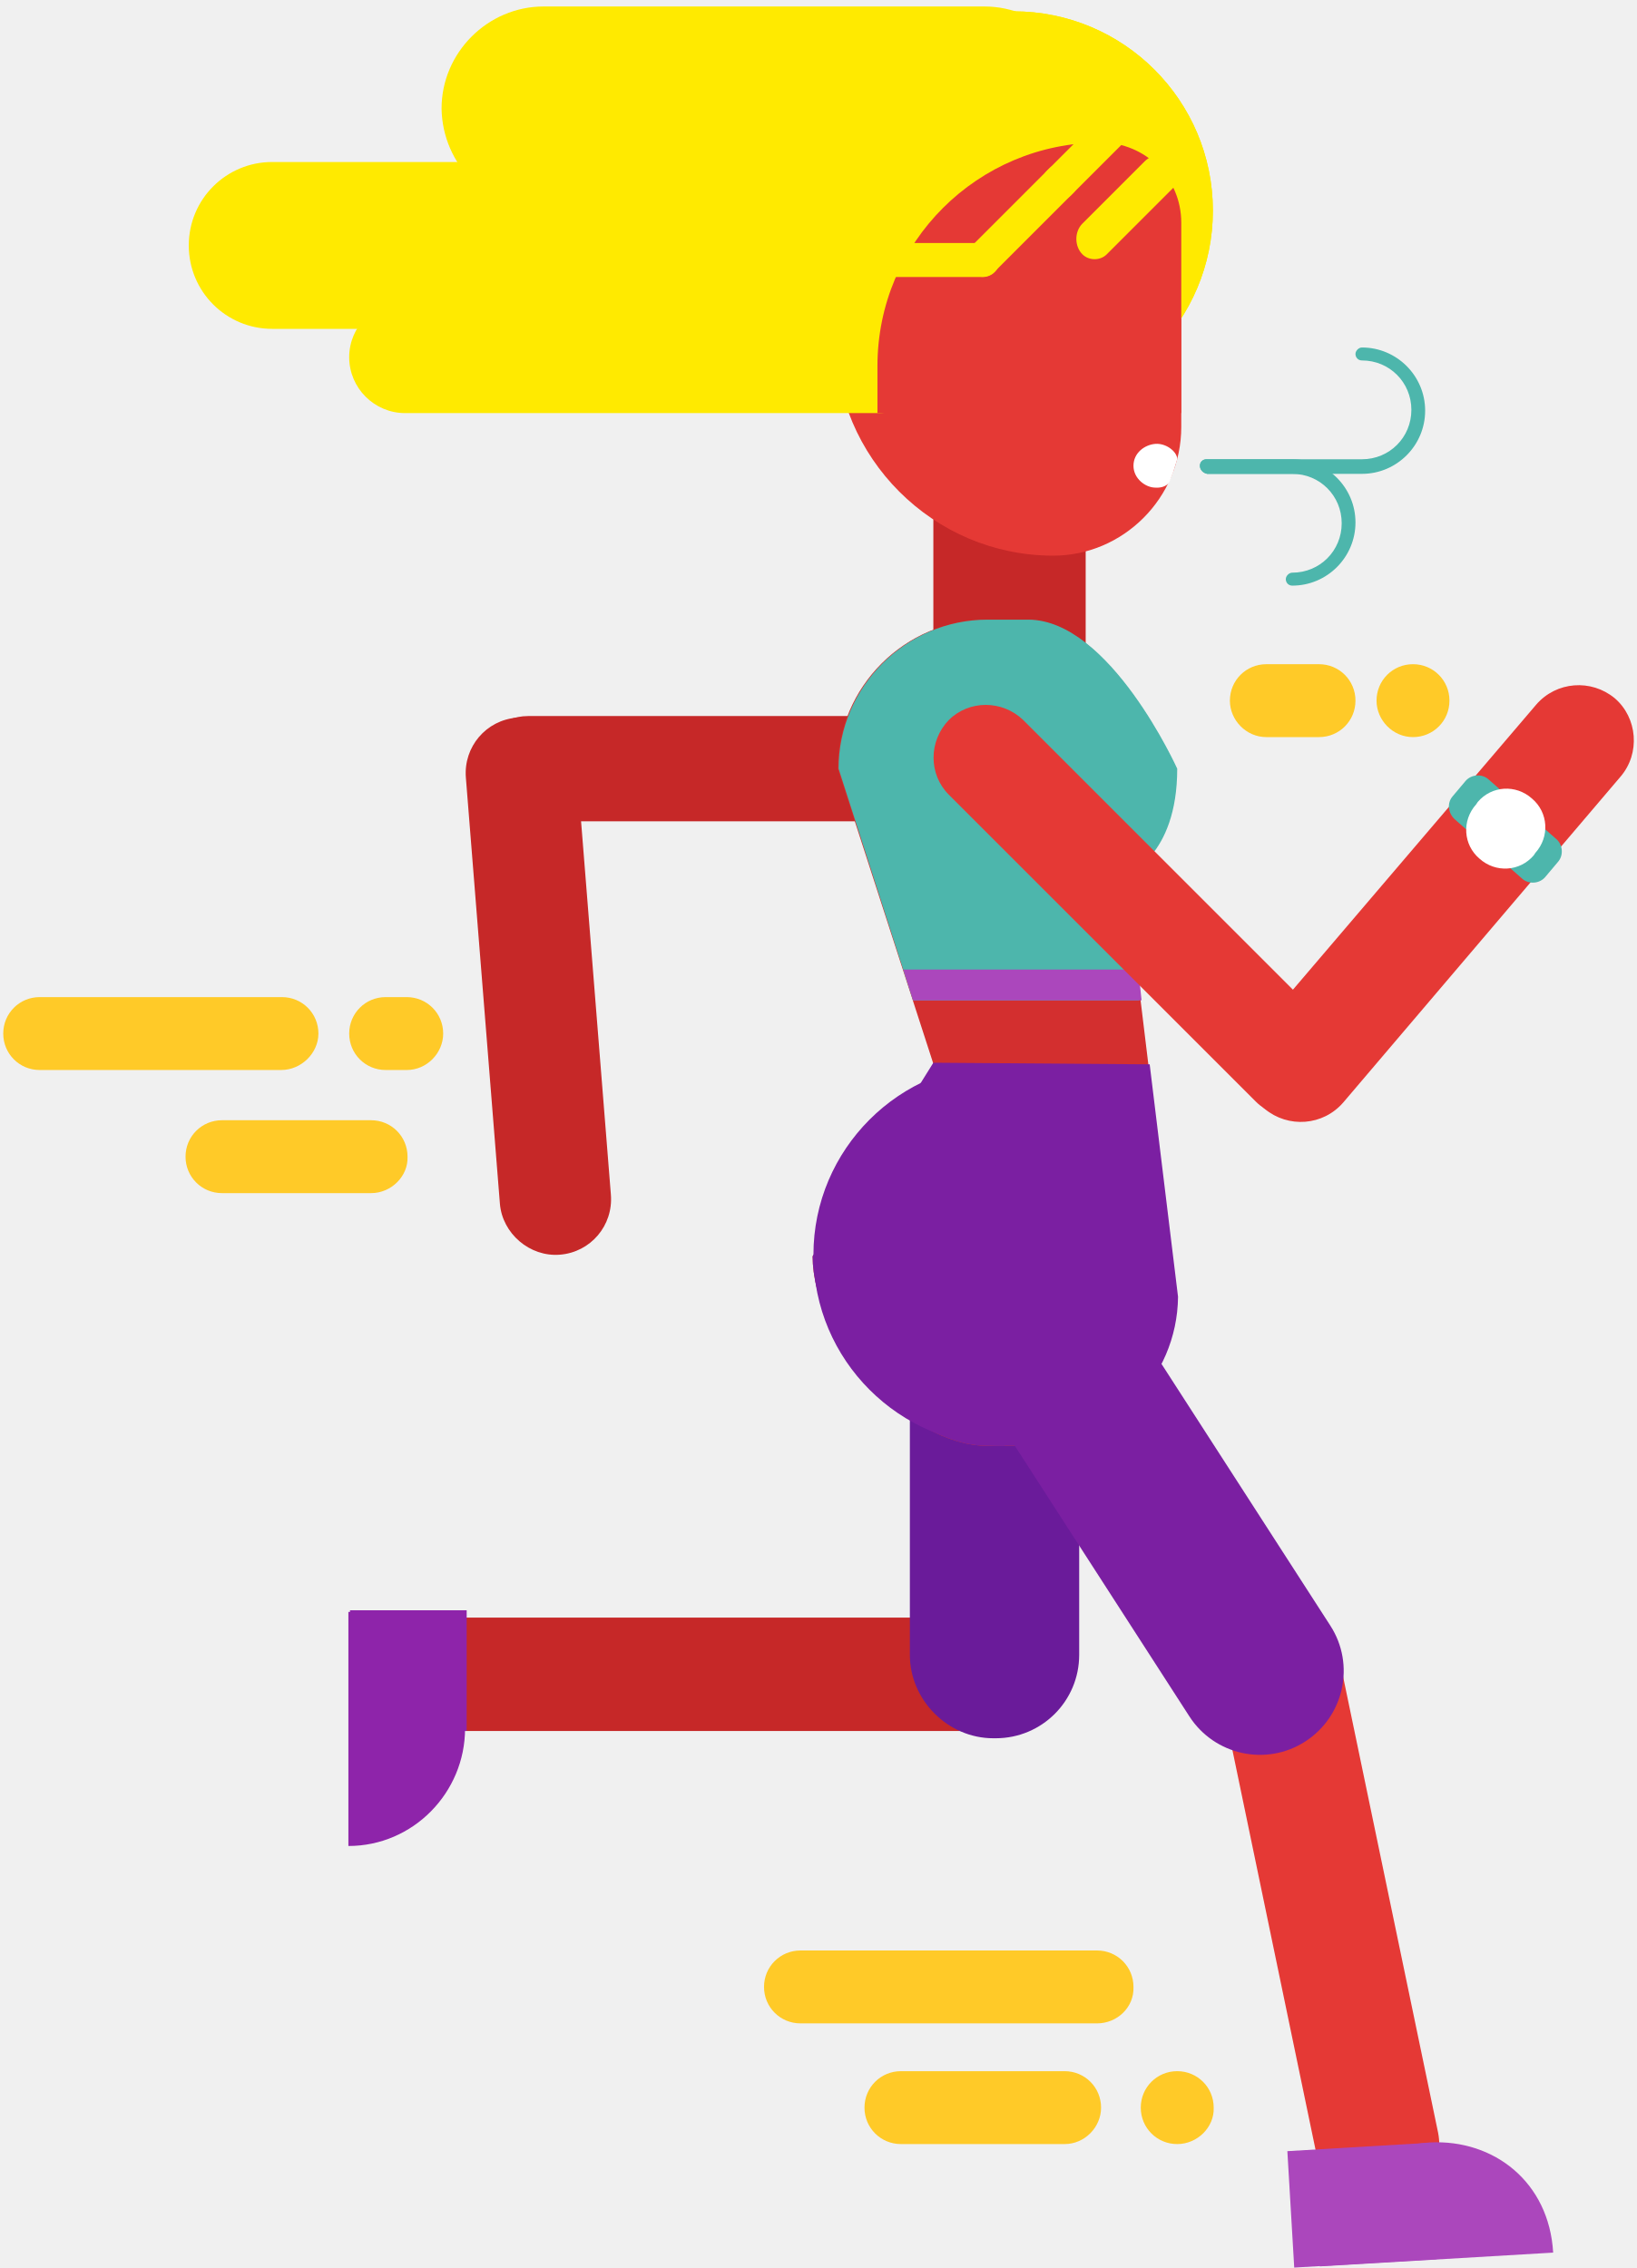
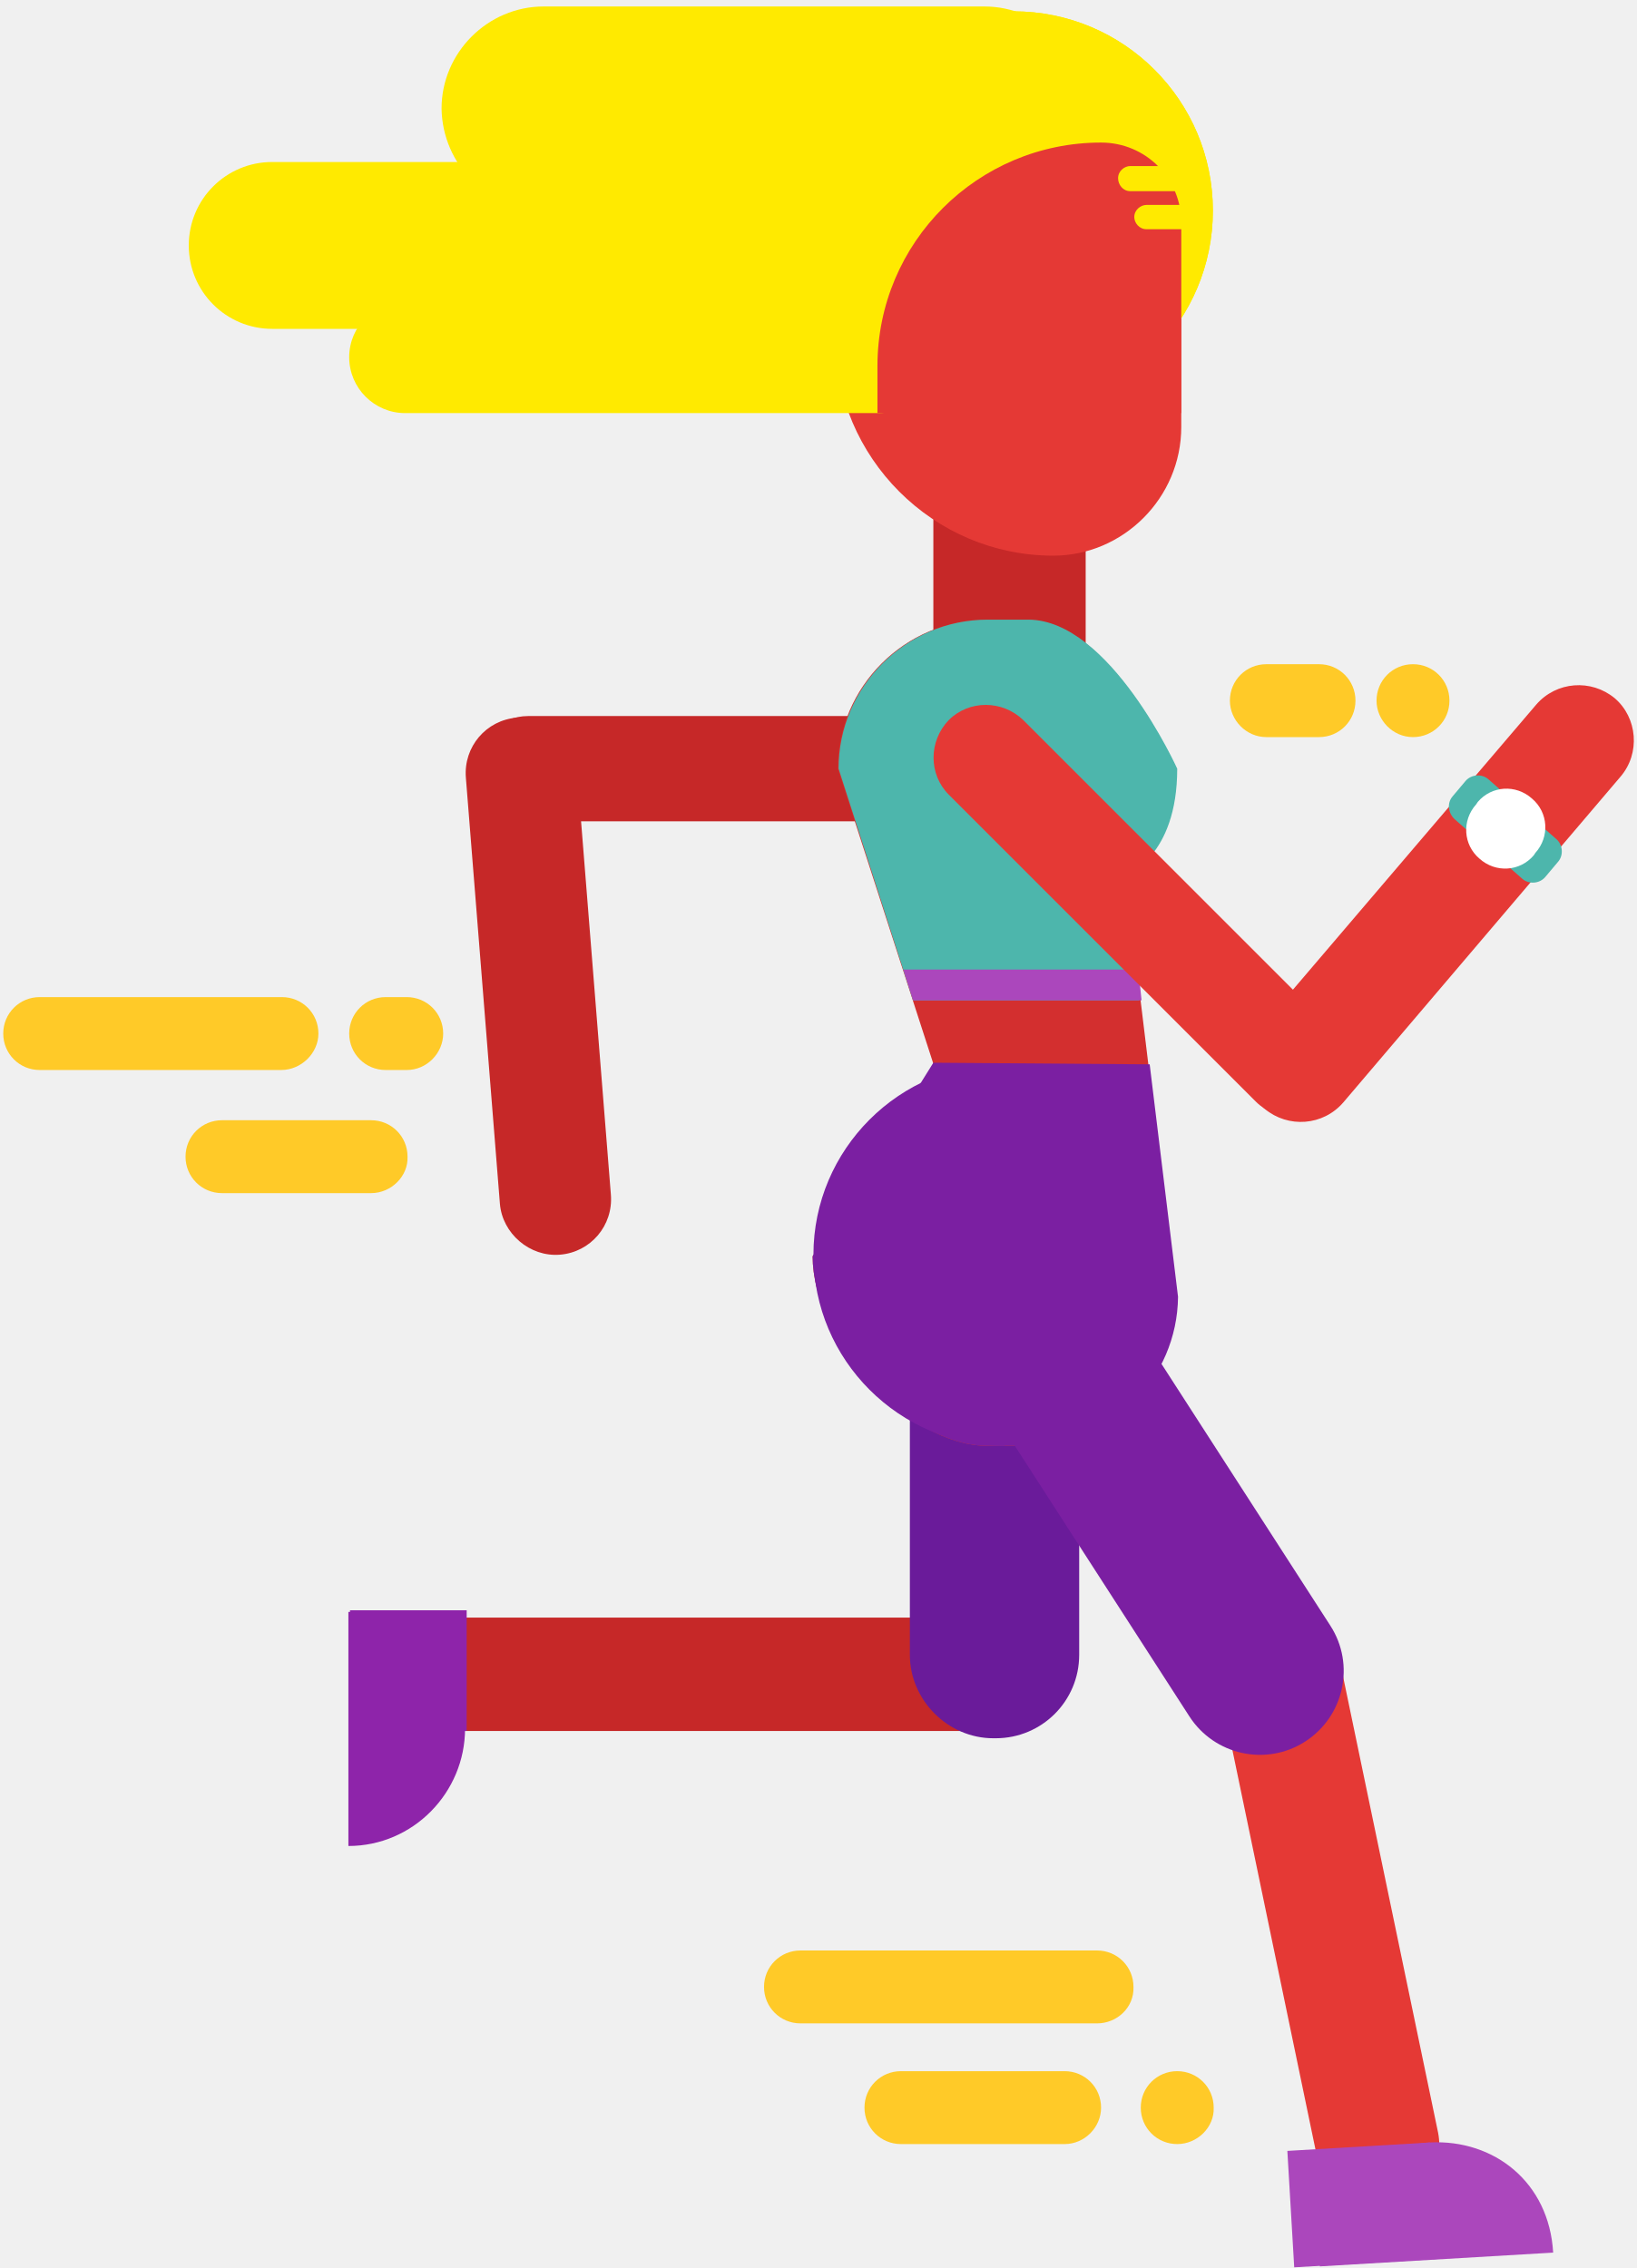
- <svg xmlns="http://www.w3.org/2000/svg" version="1.1" x="0px" y="0px" viewBox="0 0 202 280" style="enable-background:new 0 0 202 280;" xml:space="preserve">
+ <svg xmlns="http://www.w3.org/2000/svg" version="1.1" id="Layer_1" x="0px" y="0px" viewBox="-51 111 202 280" style="enable-background:new -51 111 202 280;" xml:space="preserve">
  <style type="text/css">
	.st0{fill:#FFEA00;}
	.st1{fill:#C62828;}
	.st2{fill:#6A1B9A;}
	.st3{fill:#E53935;}
	.st4{fill:#D32F2F;}
	.st5{fill:#4DB6AC;}
	.st6{fill:#AB47BC;}
	.st7{fill:#8E24AA;}
	.st8{fill:#7B1FA2;}
- 	.st9{fill:#FFFFFF;}
- 	.st10{fill:#FFCA28;}
+ 	.st9{fill:#FFCA28;}
+ 	.st10{fill:#FFFFFF;}
</style>
  <g id="Ground">
</g>
  <g id="Aircrafts">
-     <circle id="XMLID_2282_" class="st0" cx="125.1" cy="26" r="24.6" />
-     <rect id="XMLID_2281_" x="115.2" y="61.2" class="st1" width="18.8" height="23.4" />
-     <path id="XMLID_2280_" class="st1" d="M51.3,199.7h73.5c3.8,0,7,3.1,7,7v0c0,3.8-3.1,7-7,7H51.3c-3.8,0-7-3.1-7-7v0   C44.3,202.8,47.4,199.7,51.3,199.7z" />
-     <path id="XMLID_2279_" class="st2" d="M112.3,204.3v-51.2c0-5.7,4.6-10.3,10.3-10.3h0.3c5.7,0,10.3,4.6,10.3,10.3v51.2   c0,5.7-4.6,10.3-10.3,10.3h-0.3C117,214.6,112.3,209.9,112.3,204.3z" />
-     <path id="XMLID_2278_" class="st1" d="M65.2,88.4h53.6c3.6,0,6.5,2.9,6.5,6.5v0c0,3.6-2.9,6.5-6.5,6.5H65.2c-3.6,0-6.5-2.9-6.5-6.5   v0C58.7,91.3,61.6,88.4,65.2,88.4z" />
-     <path id="XMLID_2277_" class="st1" d="M61.7,148.6l-4.2-52.6c-0.3-3.8,2.5-7.1,6.3-7.4h0c3.8-0.3,7.1,2.5,7.4,6.3l4.2,52.6   c0.3,3.8-2.5,7.1-6.3,7.4h0C65.4,155.2,62,152.3,61.7,148.6z" />
-     <path id="XMLID_2276_" class="st3" d="M130,68.6L130,68.6c-14.8,0-26.9-12.1-26.9-26.9v-2.2c0-14.8,12.1-26.9,26.9-26.9h2.4   c7.4,0,13.4,6,13.4,13.4v26.7C145.8,61.5,138.6,68.6,130,68.6z" />
-     <path id="XMLID_2275_" class="st4" d="M126.9,178.5h-5c-10.1,0-21.6-13.3-21.6-23.4l15.7-21.3l-12.6-38.9   c0-10.1,8.3-18.4,18.4-18.4h5c10.1,0,18.4,18.4,18.4,18.4c0,10.9-6.3,13.1-6.3,13.1l6.3,52C145.3,170.2,137.1,178.5,126.9,178.5z" />
-     <path id="XMLID_2274_" class="st5" d="M112.7,123.5l-9.2-28.6c0-10.1,8.3-18.4,18.4-18.4h5c10.1,0,18.4,18.4,18.4,18.4   c0,10.9-6.3,13.1-6.3,13.1l1.6,15.5L112.7,123.5z" />
-     <path id="XMLID_2273_" class="st0" d="M65.4,44.7h48.3c5.7,0,10.3-4.6,10.3-10.3v0c0-5.7-4.6-10.3-10.3-10.3H65.4   c-5.7,0-10.3,4.6-10.3,10.3v0C55.1,40,59.7,44.7,65.4,44.7z" />
-     <path id="XMLID_2272_" class="st0" d="M67.1,26h54.4c6.9,0,12.6-5.7,12.6-12.6v0c0-6.9-5.7-12.6-12.6-12.6H67.1   c-6.9,0-12.6,5.7-12.6,12.6v0C54.6,20.3,60.2,26,67.1,26z" />
-     <path id="XMLID_2271_" class="st0" d="M33.6,40.6h47.8c5.7,0,10.3-4.6,10.3-10.3v0c0-5.7-4.6-10.3-10.3-10.3H33.6   c-5.7,0-10.3,4.6-10.3,10.3v0C23.3,36,27.9,40.6,33.6,40.6z" />
-     <path id="XMLID_2270_" class="st0" d="M50,51h58.4c3.8,0,6.9-3.1,6.9-6.9v0c0-3.8-3.1-6.9-6.9-6.9H50c-3.8,0-6.9,3.1-6.9,6.9v0   C43.1,47.9,46.2,51,50,51z" />
+     <circle id="XMLID_2282_" class="st0" cx="74.1" cy="137" r="24.6" />
+     <rect id="XMLID_2281_" x="64.2" y="172.2" class="st1" width="18.8" height="23.4" />
+     <path id="XMLID_2280_" class="st1" d="M0.3,310.7h73.5c3.8,0,7,3.1,7,7l0,0c0,3.8-3.1,7-7,7H0.3c-3.8,0-7-3.1-7-7l0,0   C-6.7,313.8-3.6,310.7,0.3,310.7z" />
+     <path id="XMLID_2279_" class="st2" d="M61.3,315.3v-51.2c0-5.7,4.6-10.3,10.3-10.3h0.3c5.7,0,10.3,4.6,10.3,10.3v51.2   c0,5.7-4.6,10.3-10.3,10.3h-0.3C66,325.6,61.3,320.9,61.3,315.3z" />
+     <path id="XMLID_2278_" class="st1" d="M14.2,199.4h53.6c3.6,0,6.5,2.9,6.5,6.5l0,0c0,3.6-2.9,6.5-6.5,6.5H14.2   c-3.6,0-6.5-2.9-6.5-6.5l0,0C7.7,202.3,10.6,199.4,14.2,199.4z" />
+     <path id="XMLID_2277_" class="st1" d="M10.7,259.6L6.5,207c-0.3-3.8,2.5-7.1,6.3-7.4l0,0c3.8-0.3,7.1,2.5,7.4,6.3l4.2,52.6   c0.3,3.8-2.5,7.1-6.3,7.4l0,0C14.4,266.2,11,263.3,10.7,259.6z" />
+     <path id="XMLID_2276_" class="st3" d="M79,179.6L79,179.6c-14.8,0-26.9-12.1-26.9-26.9v-2.2c0-14.8,12.1-26.9,26.9-26.9h2.4   c7.4,0,13.4,6,13.4,13.4v26.7C94.8,172.5,87.6,179.6,79,179.6z" />
+     <path id="XMLID_2275_" class="st4" d="M75.9,289.5h-5c-10.1,0-21.6-13.3-21.6-23.4L65,244.8l-12.6-38.9c0-10.1,8.3-18.4,18.4-18.4   h5c10.1,0,18.4,18.4,18.4,18.4c0,10.9-6.3,13.1-6.3,13.1l6.3,52C94.3,281.2,86.1,289.5,75.9,289.5z" />
+     <path id="XMLID_2274_" class="st5" d="M61.7,234.5l-9.2-28.6c0-10.1,8.3-18.4,18.4-18.4h5c10.1,0,18.4,18.4,18.4,18.4   c0,10.9-6.3,13.1-6.3,13.1l1.6,15.5H61.7z" />
+     <path id="XMLID_2273_" class="st0" d="M14.4,155.7h48.3c5.7,0,10.3-4.6,10.3-10.3l0,0c0-5.7-4.6-10.3-10.3-10.3H14.4   c-5.7,0-10.3,4.6-10.3,10.3l0,0C4.1,151,8.7,155.7,14.4,155.7z" />
+     <path id="XMLID_2272_" class="st0" d="M16.1,137h54.4c6.9,0,12.6-5.7,12.6-12.6l0,0c0-6.9-5.7-12.6-12.6-12.6H16.1   c-6.9,0-12.6,5.7-12.6,12.6l0,0C3.6,131.3,9.2,137,16.1,137z" />
+     <path id="XMLID_2271_" class="st0" d="M-17.4,151.6h47.8c5.7,0,10.3-4.6,10.3-10.3l0,0c0-5.7-4.6-10.3-10.3-10.3h-47.8   c-5.7,0-10.3,4.6-10.3,10.3l0,0C-27.7,147-23.1,151.6-17.4,151.6z" />
+     <path id="XMLID_2270_" class="st0" d="M-1,162h58.4c3.8,0,6.9-3.1,6.9-6.9l0,0c0-3.8-3.1-6.9-6.9-6.9H-1c-3.8,0-6.9,3.1-6.9,6.9   l0,0C-7.9,158.9-4.8,162-1,162z" />
    <g id="XMLID_2266_">
-       <path id="XMLID_2269_" class="st3" d="M162.6,266.5L150,205.9c-0.8-4.1,1.8-8.1,5.9-9h0c4.1-0.8,8.1,1.8,9,5.9l12.6,60.5    c0.8,4.1-1.8,8.1-5.9,9h0C167.5,273.2,163.4,270.6,162.6,266.5z" />
-       <path id="XMLID_2268_" class="st6" d="M191.7,278.1l-28.8,1.7c-0.5-8.7,5.6-14.8,13.6-15.3C184.4,264.1,191.2,269.4,191.7,278.1z" />
-       <rect id="XMLID_2267_" x="159.3" y="265.1" transform="matrix(-0.9983 5.886287e-002 -5.886287e-002 -0.9983 351.9446 534.186)" class="st6" width="17.6" height="14.4" />
+       <path id="XMLID_2269_" class="st3" d="M111.6,377.5L99,316.9c-0.8-4.1,1.8-8.1,5.9-9l0,0c4.1-0.8,8.1,1.8,9,5.9l12.6,60.5    c0.8,4.1-1.8,8.1-5.9,9l0,0C116.5,384.2,112.4,381.6,111.6,377.5z" />
+       <path id="XMLID_2268_" class="st6" d="M140.7,389.1l-28.8,1.7c-0.5-8.7,5.6-14.8,13.6-15.3C133.4,375.1,140.2,380.4,140.7,389.1z" />
+       <rect id="XMLID_2267_" x="108.3" y="376" transform="matrix(0.9983 -5.886088e-002 5.886088e-002 0.9983 -22.355 7.5572)" class="st6" width="17.6" height="14.4" />
    </g>
-     <path id="XMLID_2265_" class="st7" d="M43,227.9V199c8,0,14.4,6.5,14.4,14.4S51,227.9,43,227.9z" />
-     <path id="XMLID_2264_" class="st8" d="M124,178.5c-13,0-23.6-10.6-23.6-23.6c0-13,10.6-23.6,23.6-23.6V178.5z" />
-     <rect id="XMLID_2263_" x="43.2" y="198.8" class="st7" width="14.4" height="14.9" />
-     <circle id="XMLID_2262_" class="st0" cx="125.1" cy="26" r="24.6" />
-     <path id="XMLID_2261_" class="st3" d="M108.3,51h37.5V27.5c0-5.5-4.4-9.9-9.9-9.9h0c-15.2,0-27.6,12.3-27.6,27.6V51z" />
-     <path id="XMLID_2259_" class="st0" d="M136.6,31.4l8.5-8.5c0.8-0.8,0.8-2.2,0-3v0c-1-1-2.8-1-3.8,0l-7.7,7.7c-1,1-1,2.8,0,3.8v0   C134.4,32.2,135.8,32.2,136.6,31.4z" />
-     <path id="XMLID_2257_" class="st0" d="M132.2,24.1l9.7-9.7c0.8-0.8,0.8-2.2,0-3v0c-0.8-0.8-2.2-0.8-3,0l-9.7,9.7   c-0.8,0.8-0.8,2.2,0,3l0,0C130.1,24.9,131.4,24.9,132.2,24.1z" />
-     <path id="XMLID_1_" class="st0" d="M122.8,33.5l9.7-9.7c0.8-0.8,0.8-2.2,0-3v0c-0.8-0.8-2.2-0.8-3,0l-9.7,9.7c-0.8,0.8-0.8,2.2,0,3   l0,0C120.6,34.4,121.9,34.4,122.8,33.5z" />
-     <path id="XMLID_2_" class="st0" d="M107.5,34.2h13.8c1.2,0,2.1-1,2.1-2.1v0c0-1.2-1-2.1-2.1-2.1l-13.8,0c-1.2,0-2.1,1-2.1,2.1v0   C105.3,33.2,106.3,34.2,107.5,34.2z" />
-     <path id="XMLID_2256_" class="st8" d="M126.9,178.5h-5c-10.1,0-21.6-13.3-21.6-23.4l14.9-23.9l26.7,0.2l3.5,28.7   C145.3,170.2,137.1,178.5,126.9,178.5z" />
-     <path id="XMLID_2255_" class="st9" d="M142.6,60.2c-1.2,0-2.7-1.1-2.7-2.7c0-1.6,1.4-2.6,2.7-2.7c1.3-0.1,2.6,0.9,2.7,1.8   c0,0.2-0.2,0.7-0.5,1.7c-0.4,1-0.4,1.2-0.6,1.4C143.6,60.3,142.7,60.2,142.6,60.2z" />
-     <path id="XMLID_2254_" class="st5" d="M148.1,57.5c0-0.5,0.4-0.8,0.8-0.8h19.2c3.4,0,6.1-2.7,6.1-6.1s-2.7-6.1-6.1-6.1   c-0.5,0-0.8-0.4-0.8-0.8s0.4-0.8,0.8-0.8c4.3,0,7.8,3.5,7.8,7.8s-3.5,7.8-7.8,7.8H149C148.5,58.4,148.1,58,148.1,57.5z" />
-     <path id="XMLID_2253_" class="st5" d="M148.1,57.5c0-0.5,0.4-0.8,0.8-0.8h10.6c4.3,0,7.8,3.5,7.8,7.8c0,4.3-3.5,7.8-7.8,7.8   c-0.5,0-0.8-0.4-0.8-0.8s0.4-0.8,0.8-0.8c3.4,0,6.1-2.7,6.1-6.1c0-3.4-2.7-6.1-6.1-6.1H149C148.5,58.4,148.1,58,148.1,57.5z" />
-     <polygon id="XMLID_2251_" class="st6" points="140.9,123.5 112.7,123.5 111.5,119.7 140.5,119.7  " />
-     <path id="XMLID_2250_" class="st8" d="M146.8,211.9l-33.6-52.1c-3.1-4.8-1.7-11.2,3.1-14.3h0c4.8-3.1,11.2-1.7,14.3,3.1l33.6,52.1   c3.1,4.8,1.7,11.2-3.1,14.3l0,0C156.3,218.1,149.9,216.7,146.8,211.9z" />
-     <path id="XMLID_2249_" class="st3" d="M155,136l-37.9-37.9c-2.5-2.5-2.5-6.6,0-9.2l0,0c2.5-2.5,6.6-2.5,9.2,0l37.9,37.9   c2.5,2.5,2.5,6.6,0,9.2l0,0C161.7,138.5,157.5,138.5,155,136z" />
-     <path id="XMLID_2248_" class="st3" d="M200,95.9l-34.2,40.2c-2.5,2.9-6.8,3.2-9.7,0.8l0,0c-2.9-2.5-3.2-6.8-0.8-9.7L189.6,87   c2.5-2.9,6.8-3.2,9.7-0.8l0,0C202.1,88.6,202.5,93,200,95.9z" />
-     <path id="XMLID_2247_" class="st10" d="M45.8,147.3H27.4c-2.5,0-4.5-2-4.5-4.5l0,0c0-2.5,2-4.5,4.5-4.5h18.4c2.5,0,4.5,2,4.5,4.5v0   C50.4,145.2,48.3,147.3,45.8,147.3z" />
-     <path id="XMLID_2246_" class="st10" d="M174.4,91L174.4,91c2.5,0,4.5-2,4.5-4.5v0c0-2.5-2-4.5-4.5-4.5h0c-2.5,0-4.5,2-4.5,4.5v0   C169.9,88.9,171.9,91,174.4,91z" />
-     <path id="XMLID_2245_" class="st10" d="M156.3,91h6.5c2.5,0,4.5-2,4.5-4.5v0c0-2.5-2-4.5-4.5-4.5h-6.5c-2.5,0-4.5,2-4.5,4.5v0   C151.8,88.9,153.8,91,156.3,91z" />
-     <path id="XMLID_2244_" class="st10" d="M135.4,249.8H98.8c-2.5,0-4.5-2-4.5-4.5v0c0-2.5,2-4.5,4.5-4.5h36.6c2.5,0,4.5,2,4.5,4.5v0   C140,247.8,137.9,249.8,135.4,249.8z" />
-     <path id="XMLID_2243_" class="st10" d="M145.3,264.7L145.3,264.7c-2.5,0-4.5-2-4.5-4.5l0,0c0-2.5,2-4.5,4.5-4.5h0   c2.5,0,4.5,2,4.5,4.5v0C149.9,262.6,147.8,264.7,145.3,264.7z" />
-     <path id="XMLID_2242_" class="st10" d="M131.4,264.7h-20.2c-2.5,0-4.5-2-4.5-4.5v0c0-2.5,2-4.5,4.5-4.5h20.2c2.5,0,4.5,2,4.5,4.5v0   C135.9,262.6,133.9,264.7,131.4,264.7z" />
-     <path id="XMLID_2241_" class="st10" d="M34.7,132.1H4.9c-2.5,0-4.5-2-4.5-4.5v0c0-2.5,2-4.5,4.5-4.5h29.9c2.5,0,4.5,2,4.5,4.5v0   C39.3,130,37.2,132.1,34.7,132.1z" />
-     <path id="XMLID_2240_" class="st10" d="M50.2,132.1h-2.6c-2.5,0-4.5-2-4.5-4.5v0c0-2.5,2-4.5,4.5-4.5h2.6c2.5,0,4.5,2,4.5,4.5v0   C54.7,130,52.7,132.1,50.2,132.1z" />
+     <path id="XMLID_2265_" class="st7" d="M-8,338.9V310c8,0,14.4,6.5,14.4,14.4S0,338.9-8,338.9z" />
+     <path id="XMLID_2264_" class="st8" d="M73,289.5c-13,0-23.6-10.6-23.6-23.6S60,242.3,73,242.3V289.5z" />
+     <rect id="XMLID_2263_" x="-7.8" y="309.8" class="st7" width="14.4" height="14.9" />
+     <circle id="XMLID_2262_" class="st0" cx="74.1" cy="137" r="24.6" />
+     <path id="XMLID_2261_" class="st3" d="M57.3,162h37.5v-23.5c0-5.5-4.4-9.9-9.9-9.9l0,0c-15.2,0-27.6,12.3-27.6,27.6   C57.3,156.2,57.3,162,57.3,162z" />
+     <path id="XMLID_2256_" class="st8" d="M75.9,289.5h-5c-10.1,0-21.6-13.3-21.6-23.4l14.9-23.9l26.7,0.2l3.5,28.7   C94.3,281.2,86.1,289.5,75.9,289.5z" />
+     <polygon id="XMLID_2251_" class="st6" points="89.9,234.5 61.7,234.5 60.5,230.7 89.5,230.7  " />
+     <path id="XMLID_2250_" class="st8" d="M95.8,322.9l-33.6-52.1c-3.1-4.8-1.7-11.2,3.1-14.3l0,0c4.8-3.1,11.2-1.7,14.3,3.1l33.6,52.1   c3.1,4.8,1.7,11.2-3.1,14.3l0,0C105.3,329.1,98.9,327.7,95.8,322.9z" />
+     <path id="XMLID_2249_" class="st3" d="M104,247l-37.9-37.9c-2.5-2.5-2.5-6.6,0-9.2l0,0c2.5-2.5,6.6-2.5,9.2,0l37.9,37.9   c2.5,2.5,2.5,6.6,0,9.2l0,0C110.7,249.5,106.5,249.5,104,247z" />
+     <path id="XMLID_2248_" class="st3" d="M149,206.9l-34.2,40.2c-2.5,2.9-6.8,3.2-9.7,0.8l0,0c-2.9-2.5-3.2-6.8-0.8-9.7l34.3-40.2   c2.5-2.9,6.8-3.2,9.7-0.8l0,0C151.1,199.6,151.5,204,149,206.9z" />
+     <path id="XMLID_2247_" class="st9" d="M-5.2,258.3h-18.4c-2.5,0-4.5-2-4.5-4.5l0,0c0-2.5,2-4.5,4.5-4.5h18.4c2.5,0,4.5,2,4.5,4.5   l0,0C-0.6,256.2-2.7,258.3-5.2,258.3z" />
+     <path id="XMLID_2246_" class="st9" d="M123.4,202L123.4,202c2.5,0,4.5-2,4.5-4.5l0,0c0-2.5-2-4.5-4.5-4.5l0,0c-2.5,0-4.5,2-4.5,4.5   l0,0C118.9,199.9,120.9,202,123.4,202z" />
+     <path id="XMLID_2245_" class="st9" d="M105.3,202h6.5c2.5,0,4.5-2,4.5-4.5l0,0c0-2.5-2-4.5-4.5-4.5h-6.5c-2.5,0-4.5,2-4.5,4.5l0,0   C100.8,199.9,102.8,202,105.3,202z" />
+     <path id="XMLID_2244_" class="st9" d="M84.4,360.8H47.8c-2.5,0-4.5-2-4.5-4.5l0,0c0-2.5,2-4.5,4.5-4.5h36.6c2.5,0,4.5,2,4.5,4.5   l0,0C89,358.8,86.9,360.8,84.4,360.8z" />
+     <path id="XMLID_2243_" class="st9" d="M94.3,375.7L94.3,375.7c-2.5,0-4.5-2-4.5-4.5l0,0c0-2.5,2-4.5,4.5-4.5l0,0   c2.5,0,4.5,2,4.5,4.5l0,0C98.9,373.6,96.8,375.7,94.3,375.7z" />
+     <path id="XMLID_2242_" class="st9" d="M80.4,375.7H60.2c-2.5,0-4.5-2-4.5-4.5l0,0c0-2.5,2-4.5,4.5-4.5h20.2c2.5,0,4.5,2,4.5,4.5   l0,0C84.9,373.6,82.9,375.7,80.4,375.7z" />
+     <path id="XMLID_2241_" class="st9" d="M-16.3,243.1h-29.8c-2.5,0-4.5-2-4.5-4.5l0,0c0-2.5,2-4.5,4.5-4.5h29.9c2.5,0,4.5,2,4.5,4.5   l0,0C-11.7,241-13.8,243.1-16.3,243.1z" />
+     <path id="XMLID_2240_" class="st9" d="M-0.8,243.1h-2.6c-2.5,0-4.5-2-4.5-4.5l0,0c0-2.5,2-4.5,4.5-4.5h2.6c2.5,0,4.5,2,4.5,4.5l0,0   C3.7,241,1.7,243.1-0.8,243.1z" />
    <g id="XMLID_2233_">
-       <path id="XMLID_2239_" class="st5" d="M179.3,98.3l1.6-1.9c0.7-0.8,2-0.9,2.8-0.2l8.4,7.4c0.8,0.7,0.9,2,0.2,2.8l-1.6,1.9    c-0.7,0.8-2,0.9-2.8,0.2l-8.4-7.4C178.7,100.3,178.6,99.1,179.3,98.3z" />
-       <path id="XMLID_2237_" class="st9" d="M182.2,99.3l0.2-0.3c1.7-2,4.7-2.2,6.7-0.4v0c2,1.7,2.2,4.7,0.4,6.7l-0.2,0.3    c-1.7,2-4.7,2.2-6.7,0.4l0,0C180.6,104.3,180.4,101.3,182.2,99.3z" />
+       <path id="XMLID_2239_" class="st5" d="M128.3,209.3l1.6-1.9c0.7-0.8,2-0.9,2.8-0.2l8.4,7.4c0.8,0.7,0.9,2,0.2,2.8l-1.6,1.9    c-0.7,0.8-2,0.9-2.8,0.2l-8.4-7.4C127.7,211.3,127.6,210.1,128.3,209.3z" />
+       <path id="XMLID_2237_" class="st10" d="M131.2,210.3l0.2-0.3c1.7-2,4.7-2.2,6.7-0.4l0,0c2,1.7,2.2,4.7,0.4,6.7l-0.2,0.3    c-1.7,2-4.7,2.2-6.7,0.4l0,0C129.6,215.3,129.4,212.3,131.2,210.3z" />
    </g>
+     <path class="st0" d="M94.9,139.3h-4.4c-0.9,0-1.5-0.8-1.5-1.5l0,0c0-0.9,0.8-1.5,1.5-1.5h4.4c0.9,0,1.5,0.8,1.5,1.5l0,0   C96.4,138.5,95.8,139.3,94.9,139.3z" />
+     <path class="st0" d="M94.4,134.6h-5.9c-0.9,0-1.5-0.8-1.5-1.6l0,0c0-0.9,0.8-1.5,1.5-1.5h5.9c0.9,0,1.5,0.8,1.5,1.5l0,0   C95.9,134,95.2,134.6,94.4,134.6z" />
  </g>
  <g id="Clouds">
</g>
  <g id="Trees">
</g>
  <g id="Character">
</g>
</svg>
